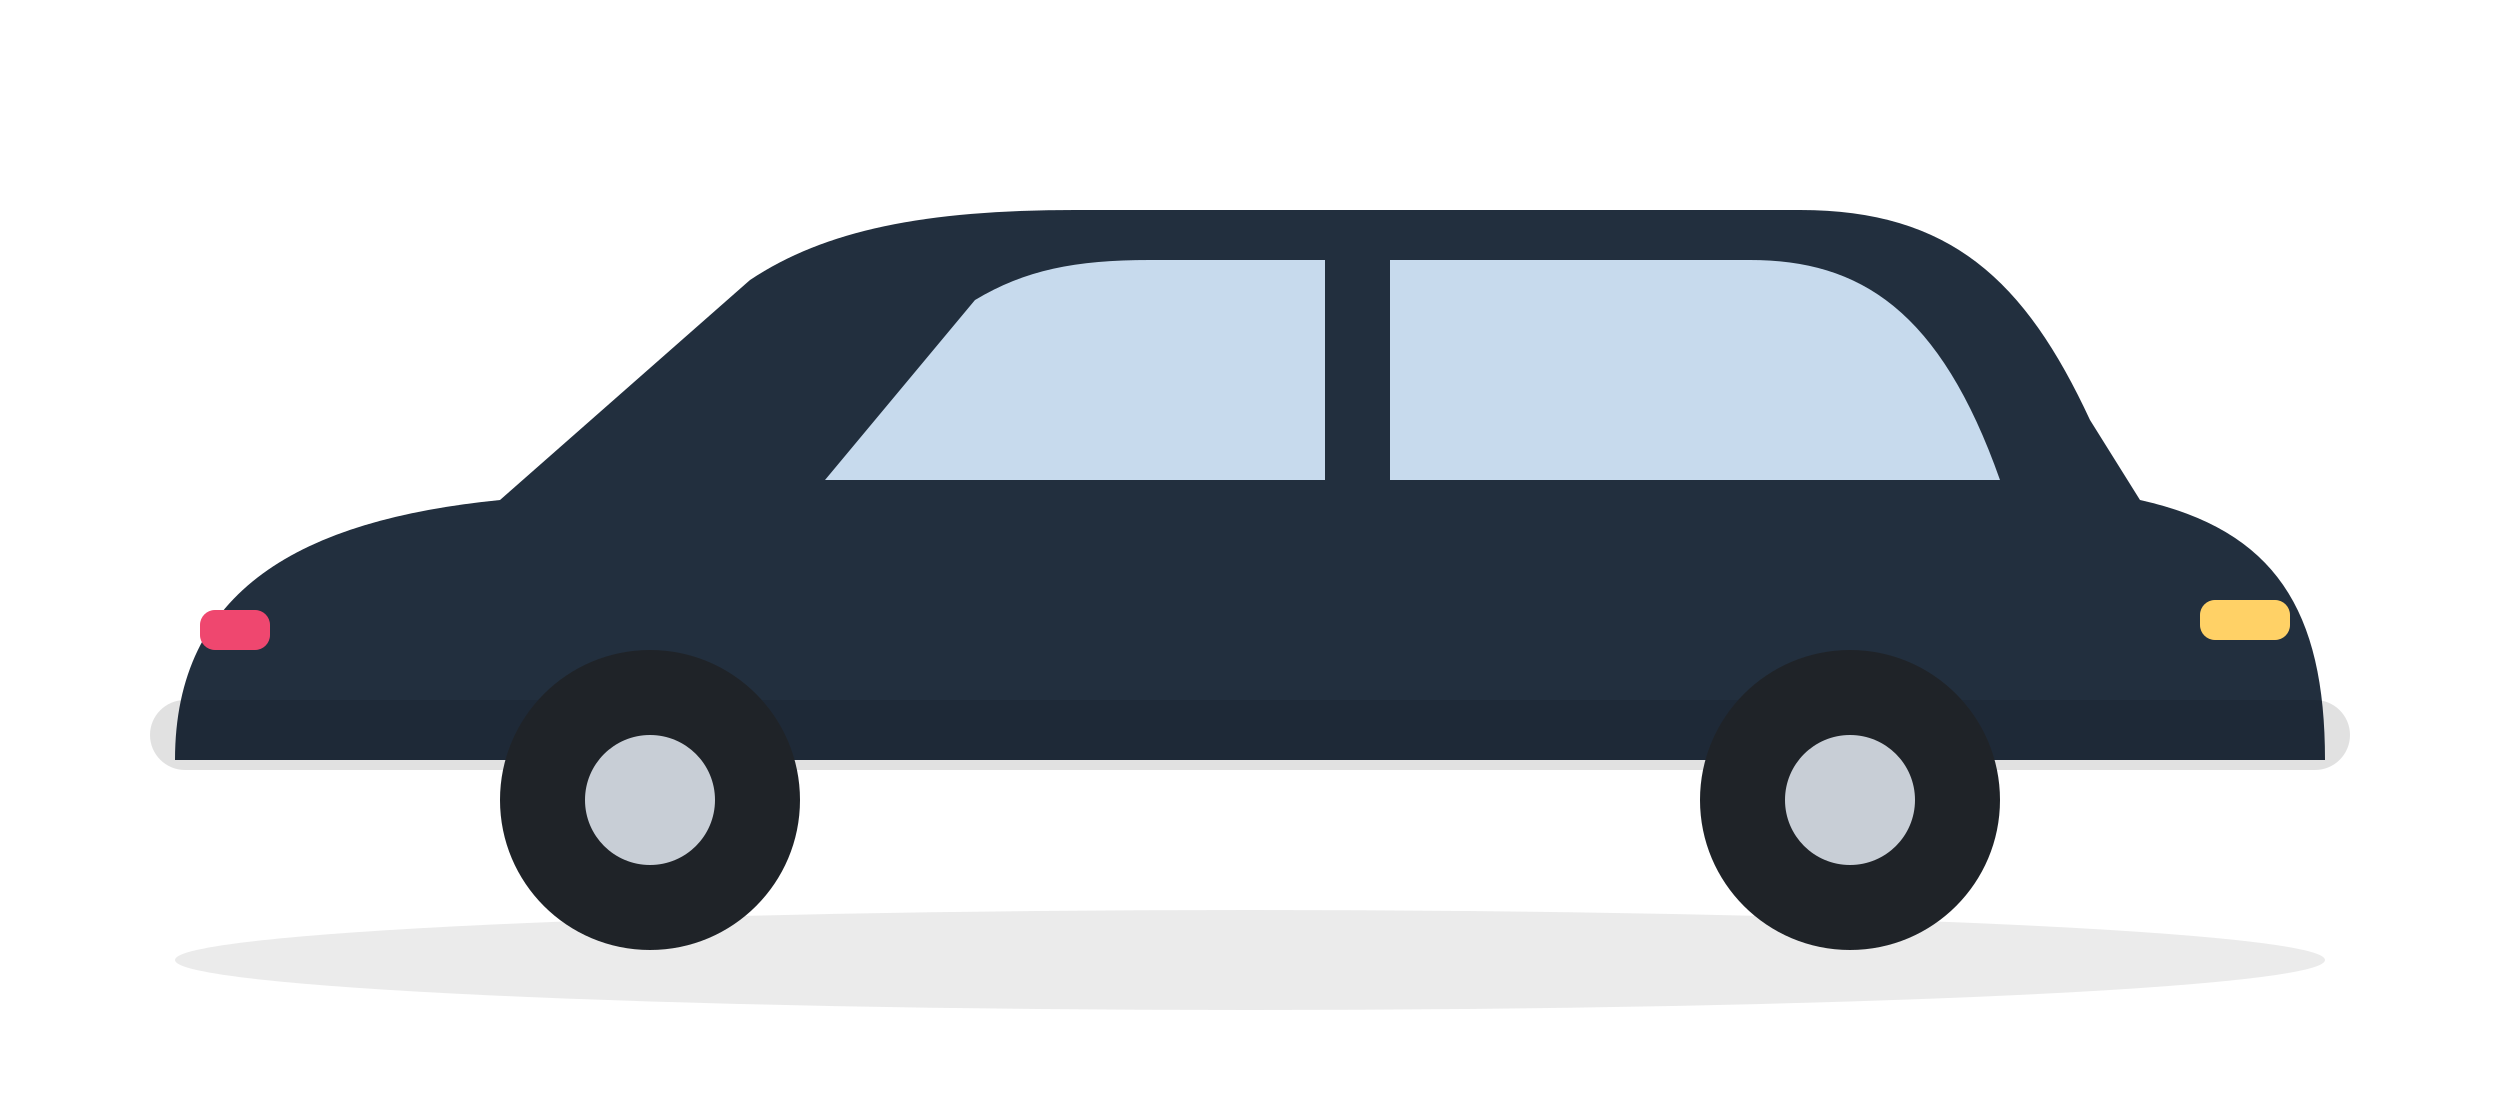
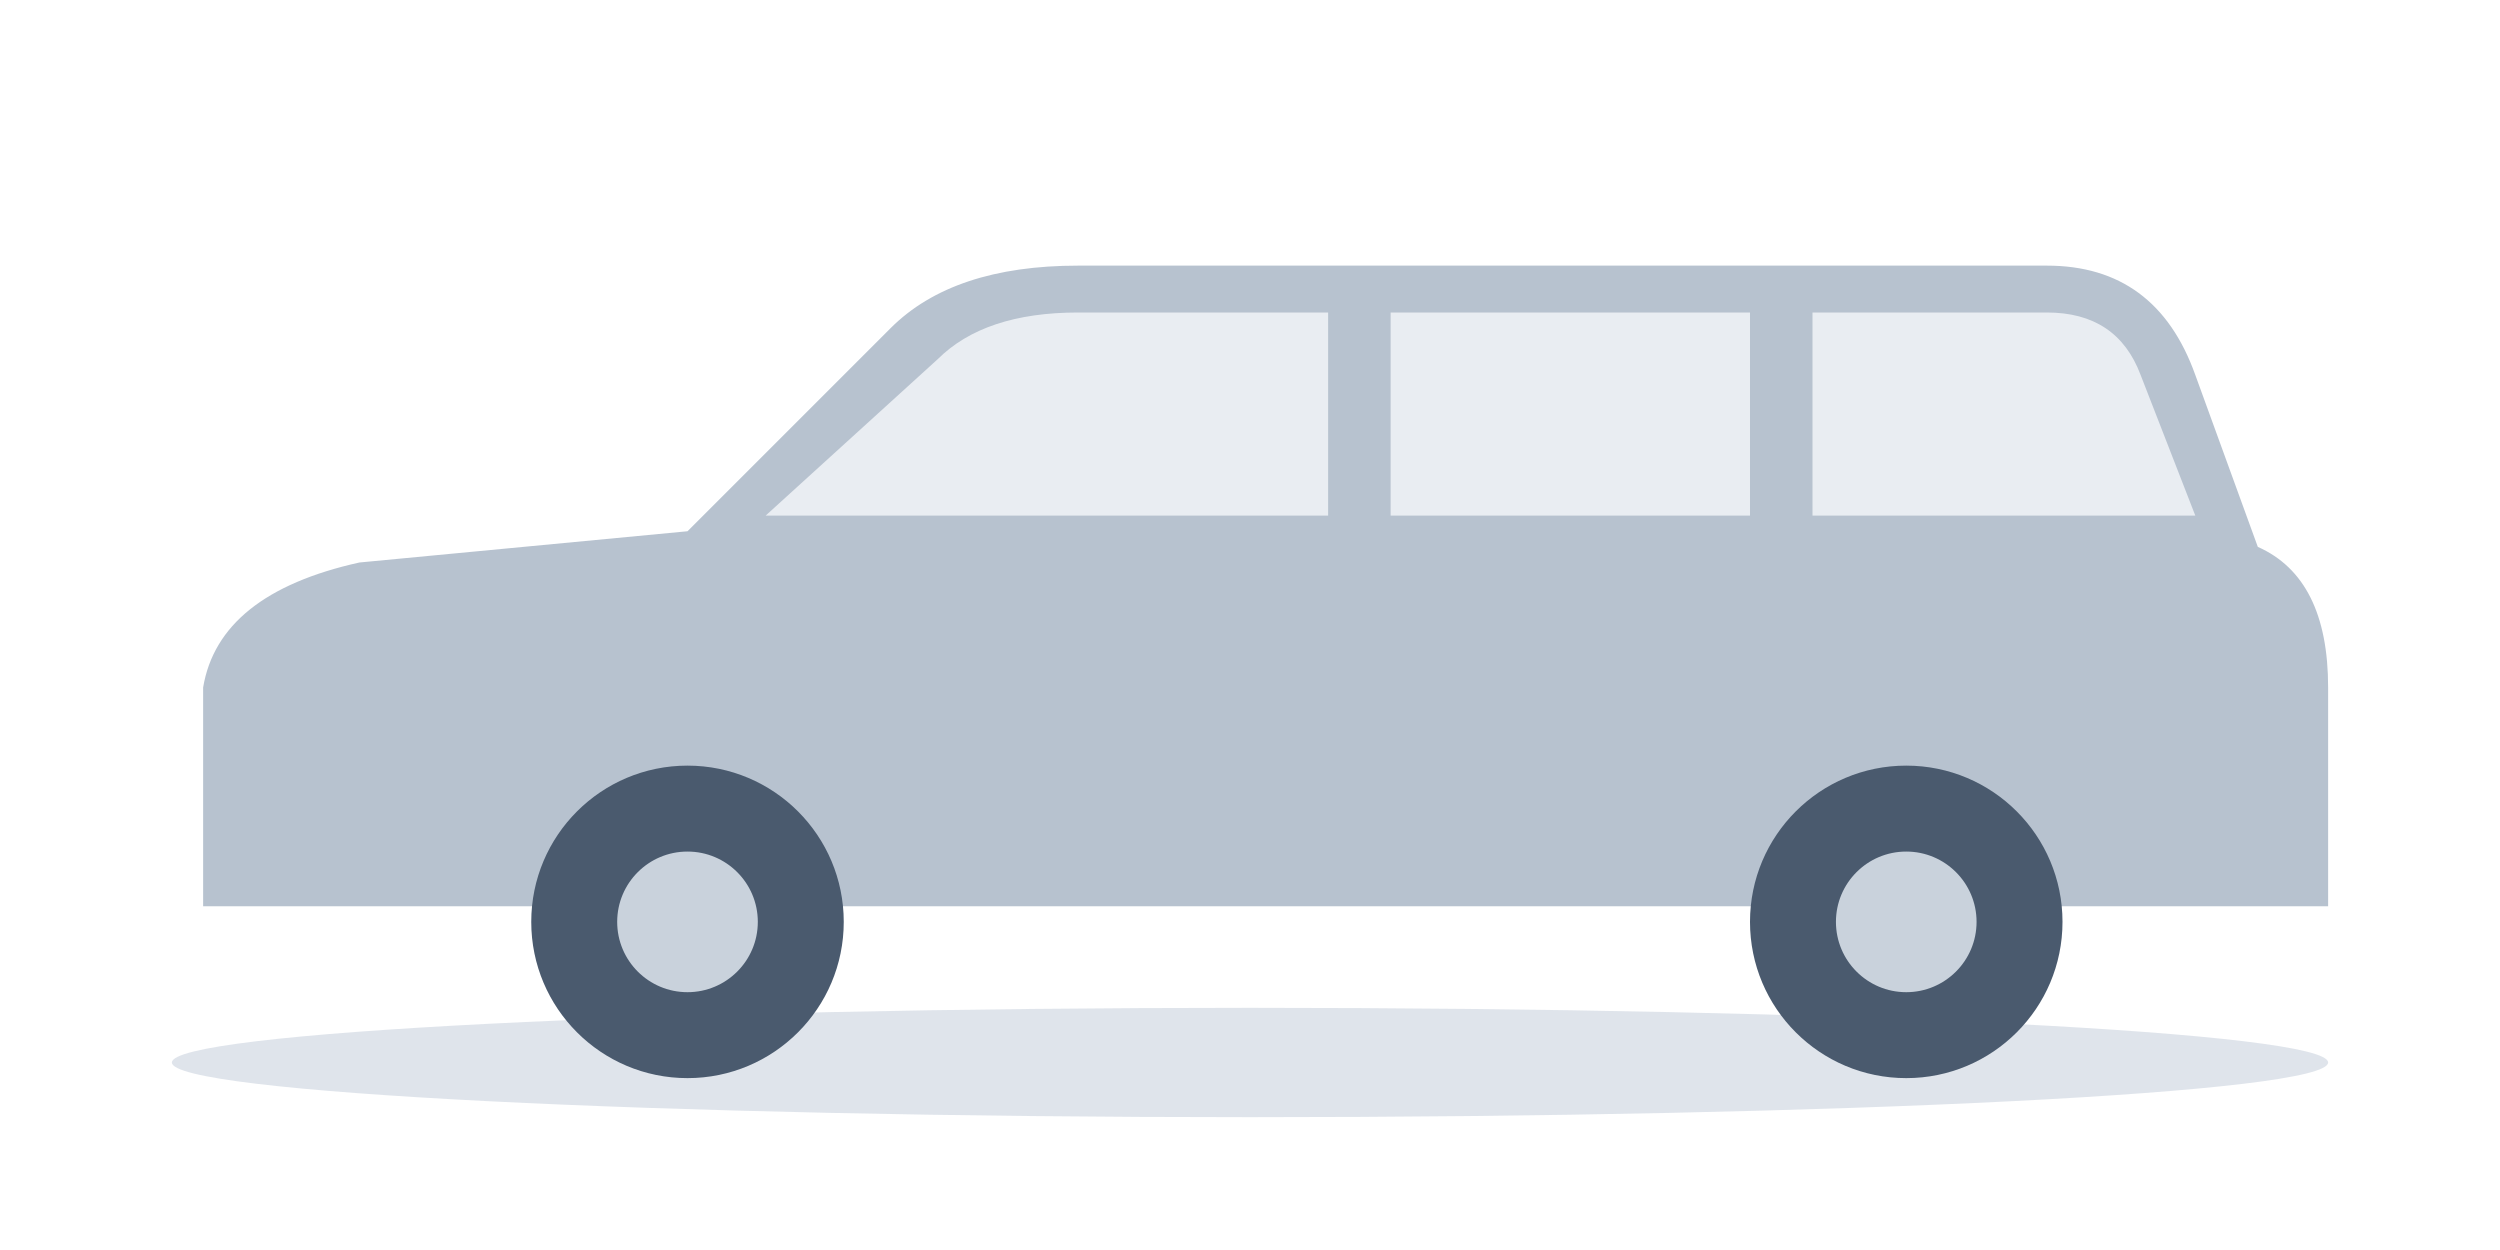
- <svg xmlns="http://www.w3.org/2000/svg" viewBox="0 0 500 220" role="img" aria-label="suv">
-   <ellipse cx="250" cy="192" rx="215" ry="10" fill="#000" opacity="0.08" />
-   <path d="M35 152 C35 118 60 104 100 100 L150 56 C165 46 185 42 215 42 L360 42 C390 42 405 56 418 84 L428 100 C455 106 465 122 465 152 Z" fill="#222f3e" />
-   <path d="M165 96 L195 60 C205 54 215 52 230 52 L265 52 L265 96 Z M278 52 L350 52 C372 52 388 62 400 96 L278 96 Z" fill="#cfe3f6" opacity="0.95" />
-   <rect x="30" y="140" width="440" height="14" rx="7" fill="#000" opacity="0.12" />
-   <circle cx="130" cy="160" r="30" fill="#1f2328" />
-   <circle cx="130" cy="160" r="13" fill="#c8ced6" />
-   <circle cx="370" cy="160" r="30" fill="#1f2328" />
-   <circle cx="370" cy="160" r="13" fill="#c8ced6" />
-   <rect x="440" y="120" width="18" height="8" rx="3" fill="#ffd166" />
-   <rect x="40" y="122" width="14" height="8" rx="3" fill="#ef476f" />
+ <svg xmlns="http://www.w3.org/2000/svg" viewBox="0 0 320 160" role="img" aria-label="suv">
+   <ellipse cx="160" cy="136" rx="138" ry="7" fill="#dfe4eb" />
+   <path d="M26 116 V88 Q28 76 46 72 L88 68 L114 42 Q122 34 138 34 L262 34 Q276 34 281 48 L289 70 Q298 74 298 88 V116 Z" fill="#b7c2cf" />
+   <path d="M120 46 Q126 40 138 40 L170 40 L170 66 L98 66 Z M178 40 L224 40 L224 66 L178 66 Z M232 40 L262 40 Q271 40 274 48 L281 66 L232 66 Z" fill="#e9edf2" />
+   <circle cx="88" cy="118" r="20" fill="#4a5a6e" />
+   <circle cx="88" cy="118" r="9" fill="#c9d2dc" />
+   <circle cx="244" cy="118" r="20" fill="#4a5a6e" />
+   <circle cx="244" cy="118" r="9" fill="#c9d2dc" />
</svg>
